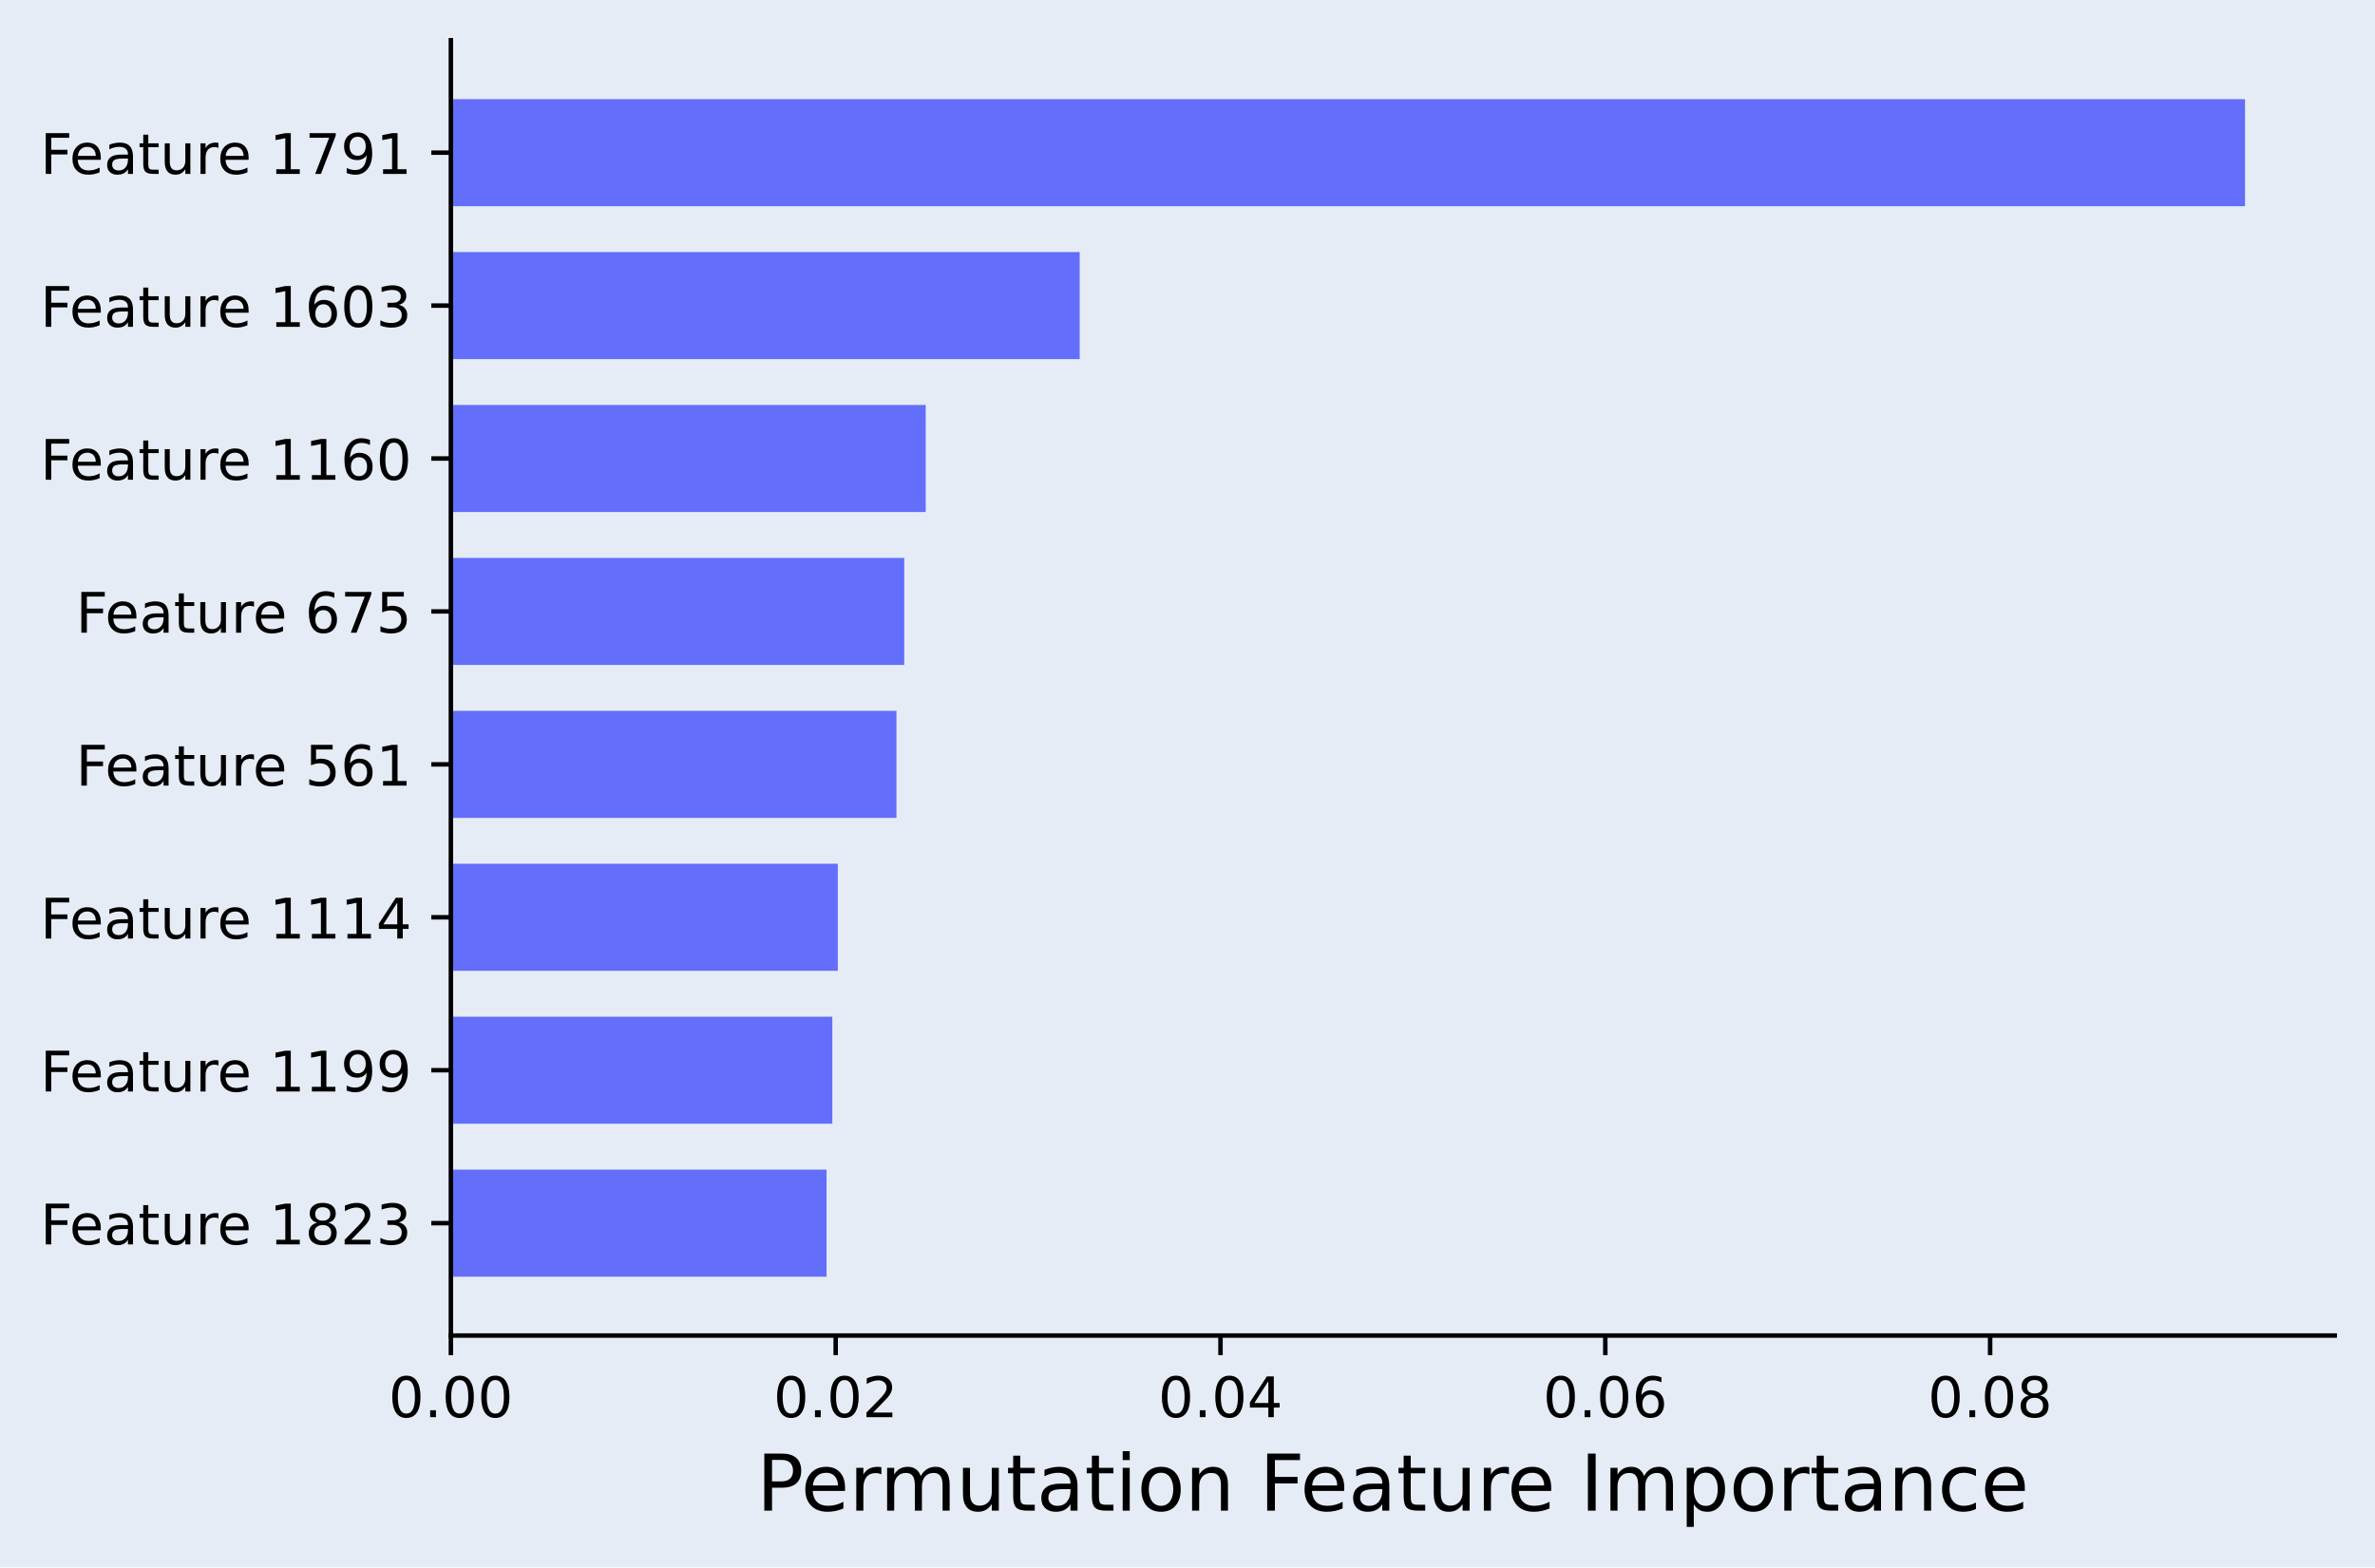
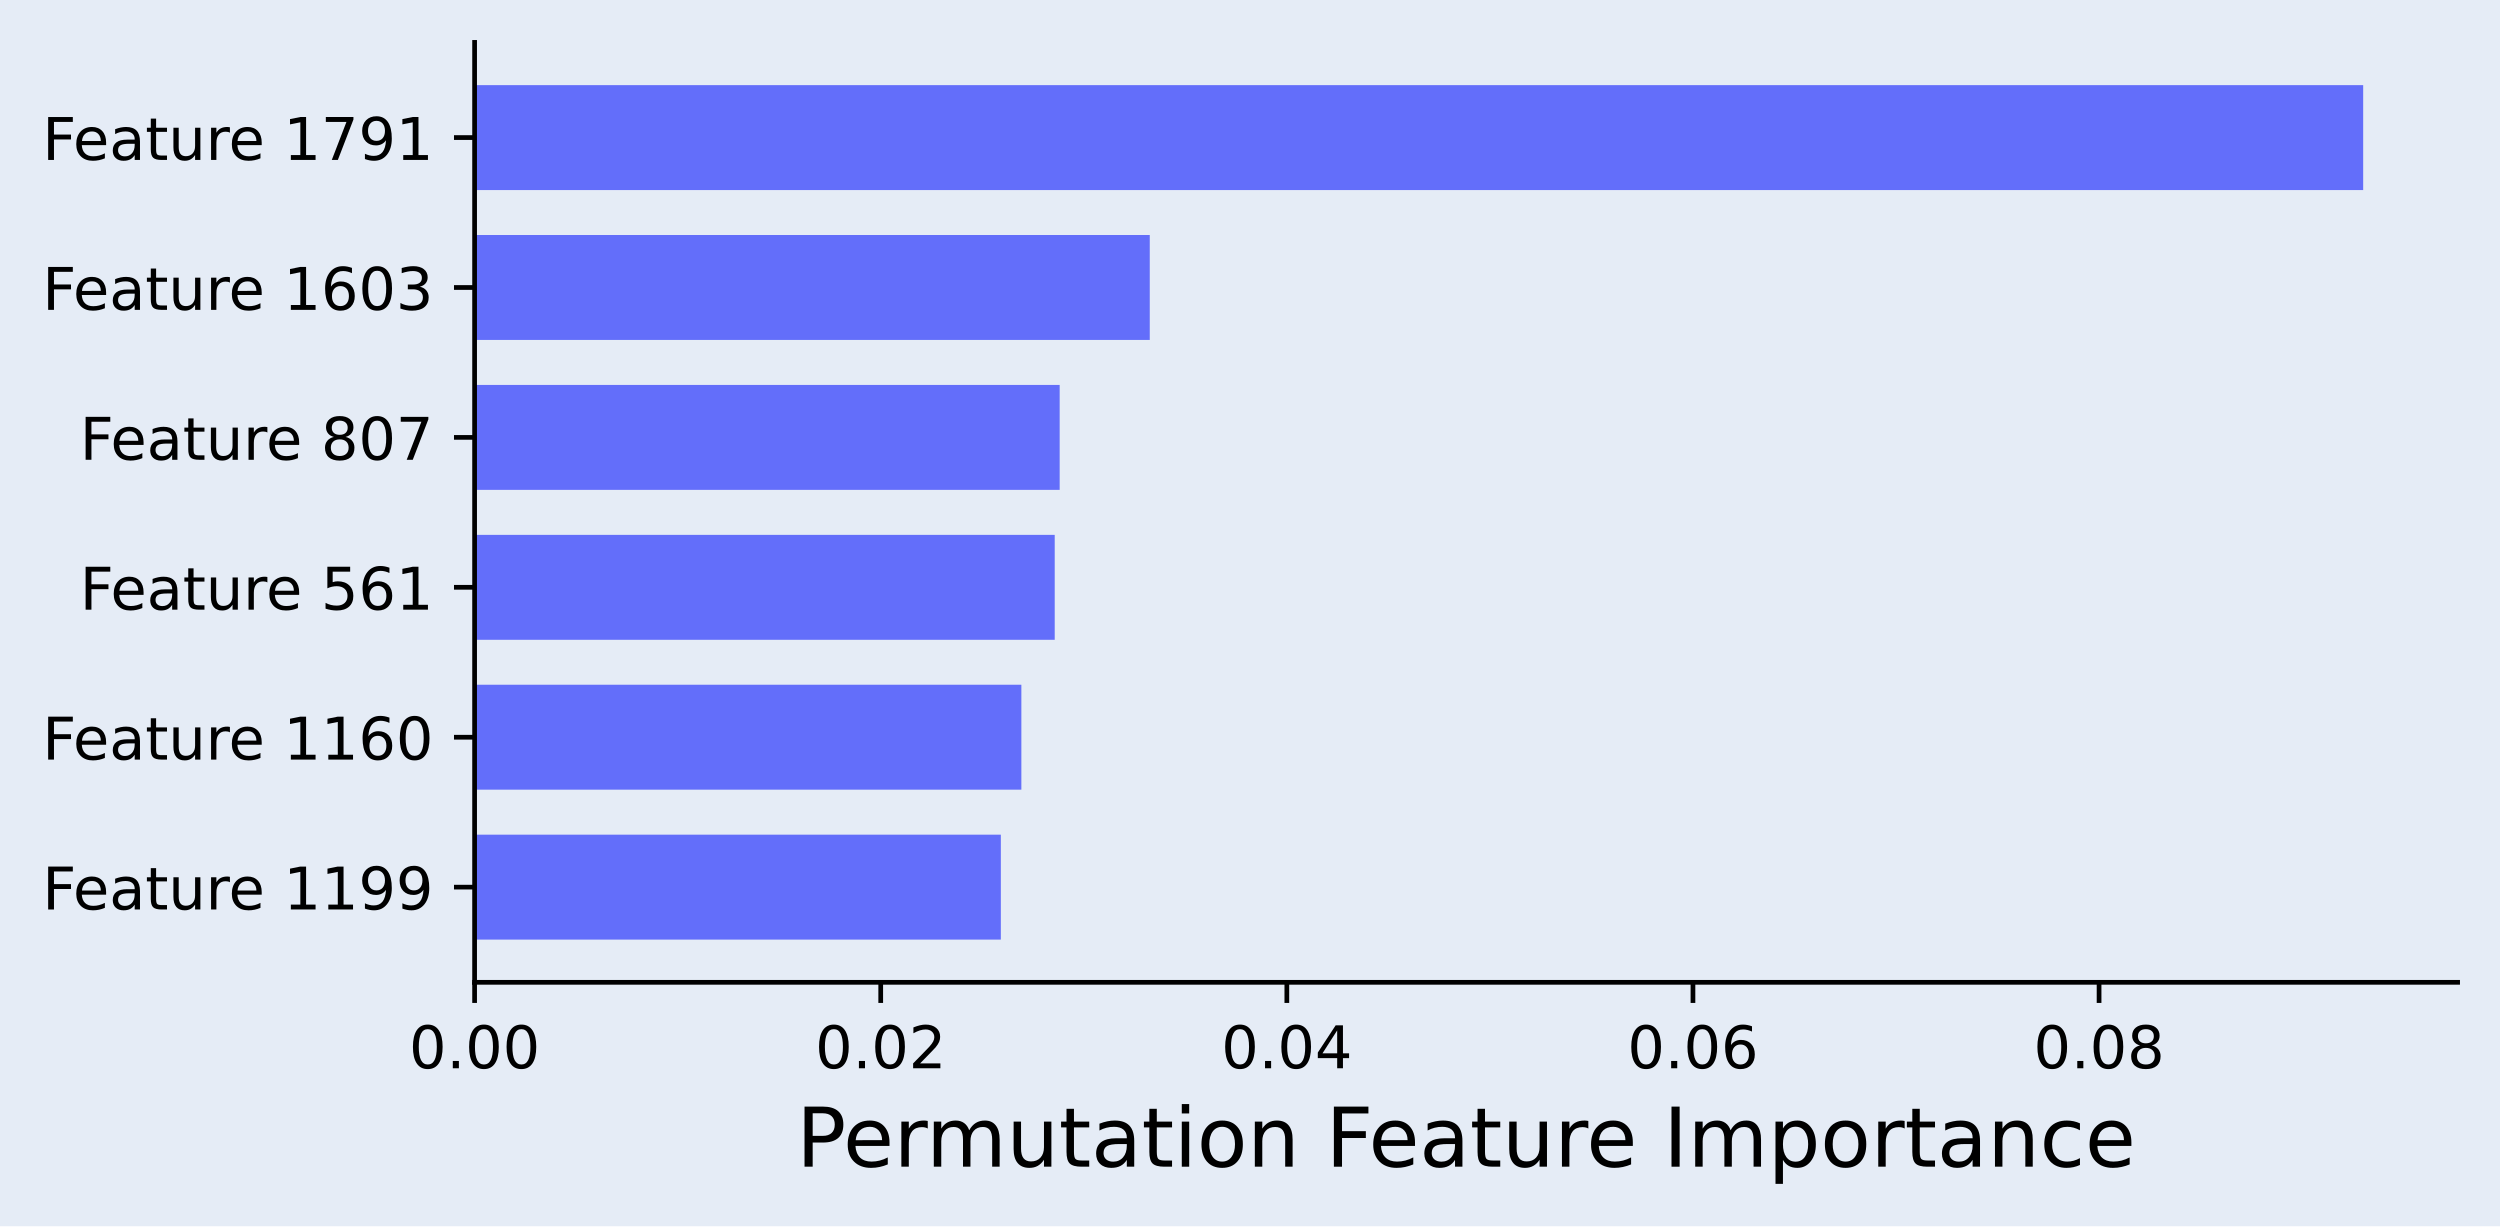
- <svg xmlns="http://www.w3.org/2000/svg" xmlns:xlink="http://www.w3.org/1999/xlink" width="424.608pt" height="280.267pt" viewBox="0 0 424.608 280.267" version="1.1">
+ <svg xmlns="http://www.w3.org/2000/svg" xmlns:xlink="http://www.w3.org/1999/xlink" width="424.608pt" height="208.268pt" viewBox="0 0 424.608 208.268" version="1.1">
  <defs>
    <style type="text/css">*{stroke-linejoin: round; stroke-linecap: butt}</style>
  </defs>
  <g id="figure_1">
    <g id="patch_1">
-       <path d="M -0 280.267  L 424.608 280.267  L 424.608 0  L -0 0  z " style="fill: #e5ecf6" />
+       <path d="M -0 208.268  L 424.608 208.268  L 424.608 0  L -0 0  z " style="fill: #e5ecf6" />
    </g>
    <g id="axes_1">
      <g id="patch_2">
-         <path d="M 80.608 238.84  L 417.408 238.84  L 417.408 7.2  L 80.608 7.2  z " style="fill: #e5ecf6" />
+         <path d="M 80.608 166.84  L 417.408 166.84  L 417.408 7.2  L 80.608 7.2  z " style="fill: #e5ecf6" />
      </g>
      <g id="patch_3">
-         <path d="M 80.608 17.729  L 401.37 17.729  L 401.37 36.873  L 80.608 36.873  z " clip-path="url(#p57a1ef190e)" style="fill: #636efa" />
+         <path d="M 80.608 14.456  L 401.37 14.456  L 401.37 32.279  L 80.608 32.279  z " clip-path="url(#peb62a5ad5c)" style="fill: #636efa" />
      </g>
      <g id="patch_4">
-         <path d="M 80.608 45.077  L 193.031 45.077  L 193.031 64.221  L 80.608 64.221  z " clip-path="url(#p57a1ef190e)" style="fill: #636efa" />
+         <path d="M 80.608 39.917  L 195.279 39.917  L 195.279 57.74  L 80.608 57.74  z " clip-path="url(#peb62a5ad5c)" style="fill: #636efa" />
      </g>
      <g id="patch_5">
-         <path d="M 80.608 72.426  L 165.498 72.426  L 165.498 91.569  L 80.608 91.569  z " clip-path="url(#p57a1ef190e)" style="fill: #636efa" />
+         <path d="M 80.608 65.378  L 179.978 65.378  L 179.978 83.201  L 80.608 83.201  z " clip-path="url(#peb62a5ad5c)" style="fill: #636efa" />
      </g>
      <g id="patch_6">
-         <path d="M 80.608 99.774  L 161.661 99.774  L 161.661 118.918  L 80.608 118.918  z " clip-path="url(#p57a1ef190e)" style="fill: #636efa" />
+         <path d="M 80.608 90.839  L 179.137 90.839  L 179.137 108.662  L 80.608 108.662  z " clip-path="url(#peb62a5ad5c)" style="fill: #636efa" />
      </g>
      <g id="patch_7">
-         <path d="M 80.608 127.122  L 160.268 127.122  L 160.268 146.266  L 80.608 146.266  z " clip-path="url(#p57a1ef190e)" style="fill: #636efa" />
+         <path d="M 80.608 116.3  L 173.472 116.3  L 173.472 134.123  L 80.608 134.123  z " clip-path="url(#peb62a5ad5c)" style="fill: #636efa" />
      </g>
      <g id="patch_8">
-         <path d="M 80.608 154.471  L 149.786 154.471  L 149.786 173.614  L 80.608 173.614  z " clip-path="url(#p57a1ef190e)" style="fill: #636efa" />
-       </g>
-       <g id="patch_9">
-         <path d="M 80.608 181.819  L 148.807 181.819  L 148.807 200.963  L 80.608 200.963  z " clip-path="url(#p57a1ef190e)" style="fill: #636efa" />
-       </g>
-       <g id="patch_10">
-         <path d="M 80.608 209.167  L 147.774 209.167  L 147.774 228.311  L 80.608 228.311  z " clip-path="url(#p57a1ef190e)" style="fill: #636efa" />
+         <path d="M 80.608 141.761  L 169.986 141.761  L 169.986 159.584  L 80.608 159.584  z " clip-path="url(#peb62a5ad5c)" style="fill: #636efa" />
      </g>
      <g id="matplotlib.axis_1">
        <g id="xtick_1">
          <g id="line2d_1">
            <defs>
-               <path id="ma35576fcb4" d="M 0 0  L 0 3.5  " style="stroke: #000000; stroke-width: 0.8" />
+               <path id="mfbfc9ec26a" d="M 0 0  L 0 3.5  " style="stroke: #000000; stroke-width: 0.8" />
            </defs>
            <g>
-               <use xlink:href="#ma35576fcb4" x="80.608" y="238.84" style="stroke: #000000; stroke-width: 0.8" />
+               <use xlink:href="#mfbfc9ec26a" x="80.608" y="166.84" style="stroke: #000000; stroke-width: 0.8" />
            </g>
          </g>
          <g id="text_1">
-             <g transform="translate(69.475 253.4384) scale(0.1 -0.1)">
+             <g transform="translate(69.475 181.4384) scale(0.1 -0.1)">
              <defs>
                <path id="DejaVuSans-30" d="M 2034 4250  Q 1547 4250 1301 3770  Q 1056 3291 1056 2328  Q 1056 1369 1301 889  Q 1547 409 2034 409  Q 2525 409 2770 889  Q 3016 1369 3016 2328  Q 3016 3291 2770 3770  Q 2525 4250 2034 4250  z M 2034 4750  Q 2819 4750 3233 4129  Q 3647 3509 3647 2328  Q 3647 1150 3233 529  Q 2819 -91 2034 -91  Q 1250 -91 836 529  Q 422 1150 422 2328  Q 422 3509 836 4129  Q 1250 4750 2034 4750  z " transform="scale(0.015625)" />
                <path id="DejaVuSans-2e" d="M 684 794  L 1344 794  L 1344 0  L 684 0  L 684 794  z " transform="scale(0.015625)" />
              </defs>
              <use xlink:href="#DejaVuSans-30" />
              <use xlink:href="#DejaVuSans-2e" transform="translate(63.62305 0)" />
              <use xlink:href="#DejaVuSans-30" transform="translate(95.41016 0)" />
              <use xlink:href="#DejaVuSans-30" transform="translate(159.0332 0)" />
            </g>
          </g>
        </g>
        <g id="xtick_2">
          <g id="line2d_2">
            <g>
-               <use xlink:href="#ma35576fcb4" x="149.406" y="238.84" style="stroke: #000000; stroke-width: 0.8" />
+               <use xlink:href="#mfbfc9ec26a" x="149.584" y="166.84" style="stroke: #000000; stroke-width: 0.8" />
            </g>
          </g>
          <g id="text_2">
-             <g transform="translate(138.2728 253.4384) scale(0.1 -0.1)">
+             <g transform="translate(138.4512 181.4384) scale(0.1 -0.1)">
              <defs>
                <path id="DejaVuSans-32" d="M 1228 531  L 3431 531  L 3431 0  L 469 0  L 469 531  Q 828 903 1448 1529  Q 2069 2156 2228 2338  Q 2531 2678 2651 2914  Q 2772 3150 2772 3378  Q 2772 3750 2511 3984  Q 2250 4219 1831 4219  Q 1534 4219 1204 4116  Q 875 4013 500 3803  L 500 4441  Q 881 4594 1212 4672  Q 1544 4750 1819 4750  Q 2544 4750 2975 4387  Q 3406 4025 3406 3419  Q 3406 3131 3298 2873  Q 3191 2616 2906 2266  Q 2828 2175 2409 1742  Q 1991 1309 1228 531  z " transform="scale(0.015625)" />
              </defs>
              <use xlink:href="#DejaVuSans-30" />
              <use xlink:href="#DejaVuSans-2e" transform="translate(63.62305 0)" />
              <use xlink:href="#DejaVuSans-30" transform="translate(95.41016 0)" />
              <use xlink:href="#DejaVuSans-32" transform="translate(159.0332 0)" />
            </g>
          </g>
        </g>
        <g id="xtick_3">
          <g id="line2d_3">
            <g>
-               <use xlink:href="#ma35576fcb4" x="218.203" y="238.84" style="stroke: #000000; stroke-width: 0.8" />
+               <use xlink:href="#mfbfc9ec26a" x="218.56" y="166.84" style="stroke: #000000; stroke-width: 0.8" />
            </g>
          </g>
          <g id="text_3">
-             <g transform="translate(207.0706 253.4384) scale(0.1 -0.1)">
+             <g transform="translate(207.4275 181.4384) scale(0.1 -0.1)">
              <defs>
                <path id="DejaVuSans-34" d="M 2419 4116  L 825 1625  L 2419 1625  L 2419 4116  z M 2253 4666  L 3047 4666  L 3047 1625  L 3713 1625  L 3713 1100  L 3047 1100  L 3047 0  L 2419 0  L 2419 1100  L 313 1100  L 313 1709  L 2253 4666  z " transform="scale(0.015625)" />
              </defs>
              <use xlink:href="#DejaVuSans-30" />
              <use xlink:href="#DejaVuSans-2e" transform="translate(63.62305 0)" />
              <use xlink:href="#DejaVuSans-30" transform="translate(95.41016 0)" />
              <use xlink:href="#DejaVuSans-34" transform="translate(159.0332 0)" />
            </g>
          </g>
        </g>
        <g id="xtick_4">
          <g id="line2d_4">
            <g>
-               <use xlink:href="#ma35576fcb4" x="287.001" y="238.84" style="stroke: #000000; stroke-width: 0.8" />
+               <use xlink:href="#mfbfc9ec26a" x="287.537" y="166.84" style="stroke: #000000; stroke-width: 0.8" />
            </g>
          </g>
          <g id="text_4">
-             <g transform="translate(275.8683 253.4384) scale(0.1 -0.1)">
+             <g transform="translate(276.4037 181.4384) scale(0.1 -0.1)">
              <defs>
                <path id="DejaVuSans-36" d="M 2113 2584  Q 1688 2584 1439 2293  Q 1191 2003 1191 1497  Q 1191 994 1439 701  Q 1688 409 2113 409  Q 2538 409 2786 701  Q 3034 994 3034 1497  Q 3034 2003 2786 2293  Q 2538 2584 2113 2584  z M 3366 4563  L 3366 3988  Q 3128 4100 2886 4159  Q 2644 4219 2406 4219  Q 1781 4219 1451 3797  Q 1122 3375 1075 2522  Q 1259 2794 1537 2939  Q 1816 3084 2150 3084  Q 2853 3084 3261 2657  Q 3669 2231 3669 1497  Q 3669 778 3244 343  Q 2819 -91 2113 -91  Q 1303 -91 875 529  Q 447 1150 447 2328  Q 447 3434 972 4092  Q 1497 4750 2381 4750  Q 2619 4750 2861 4703  Q 3103 4656 3366 4563  z " transform="scale(0.015625)" />
              </defs>
              <use xlink:href="#DejaVuSans-30" />
              <use xlink:href="#DejaVuSans-2e" transform="translate(63.62305 0)" />
              <use xlink:href="#DejaVuSans-30" transform="translate(95.41016 0)" />
              <use xlink:href="#DejaVuSans-36" transform="translate(159.0332 0)" />
            </g>
          </g>
        </g>
        <g id="xtick_5">
          <g id="line2d_5">
            <g>
-               <use xlink:href="#ma35576fcb4" x="355.799" y="238.84" style="stroke: #000000; stroke-width: 0.8" />
+               <use xlink:href="#mfbfc9ec26a" x="356.513" y="166.84" style="stroke: #000000; stroke-width: 0.8" />
            </g>
          </g>
          <g id="text_5">
-             <g transform="translate(344.6661 253.4384) scale(0.1 -0.1)">
+             <g transform="translate(345.38 181.4384) scale(0.1 -0.1)">
              <defs>
                <path id="DejaVuSans-38" d="M 2034 2216  Q 1584 2216 1326 1975  Q 1069 1734 1069 1313  Q 1069 891 1326 650  Q 1584 409 2034 409  Q 2484 409 2743 651  Q 3003 894 3003 1313  Q 3003 1734 2745 1975  Q 2488 2216 2034 2216  z M 1403 2484  Q 997 2584 770 2862  Q 544 3141 544 3541  Q 544 4100 942 4425  Q 1341 4750 2034 4750  Q 2731 4750 3128 4425  Q 3525 4100 3525 3541  Q 3525 3141 3298 2862  Q 3072 2584 2669 2484  Q 3125 2378 3379 2068  Q 3634 1759 3634 1313  Q 3634 634 3220 271  Q 2806 -91 2034 -91  Q 1263 -91 848 271  Q 434 634 434 1313  Q 434 1759 690 2068  Q 947 2378 1403 2484  z M 1172 3481  Q 1172 3119 1398 2916  Q 1625 2713 2034 2713  Q 2441 2713 2670 2916  Q 2900 3119 2900 3481  Q 2900 3844 2670 4047  Q 2441 4250 2034 4250  Q 1625 4250 1398 4047  Q 1172 3844 1172 3481  z " transform="scale(0.015625)" />
              </defs>
              <use xlink:href="#DejaVuSans-30" />
              <use xlink:href="#DejaVuSans-2e" transform="translate(63.62305 0)" />
              <use xlink:href="#DejaVuSans-30" transform="translate(95.41016 0)" />
              <use xlink:href="#DejaVuSans-38" transform="translate(159.0332 0)" />
            </g>
          </g>
        </g>
        <g id="text_6">
-           <g transform="translate(135.272 270.1559) scale(0.14 -0.14)">
+           <g transform="translate(135.272 198.1559) scale(0.14 -0.14)">
            <defs>
              <path id="DejaVuSans-50" d="M 1259 4147  L 1259 2394  L 2053 2394  Q 2494 2394 2734 2622  Q 2975 2850 2975 3272  Q 2975 3691 2734 3919  Q 2494 4147 2053 4147  L 1259 4147  z M 628 4666  L 2053 4666  Q 2838 4666 3239 4311  Q 3641 3956 3641 3272  Q 3641 2581 3239 2228  Q 2838 1875 2053 1875  L 1259 1875  L 1259 0  L 628 0  L 628 4666  z " transform="scale(0.015625)" />
              <path id="DejaVuSans-65" d="M 3597 1894  L 3597 1613  L 953 1613  Q 991 1019 1311 708  Q 1631 397 2203 397  Q 2534 397 2845 478  Q 3156 559 3463 722  L 3463 178  Q 3153 47 2828 -22  Q 2503 -91 2169 -91  Q 1331 -91 842 396  Q 353 884 353 1716  Q 353 2575 817 3079  Q 1281 3584 2069 3584  Q 2775 3584 3186 3129  Q 3597 2675 3597 1894  z M 3022 2063  Q 3016 2534 2758 2815  Q 2500 3097 2075 3097  Q 1594 3097 1305 2825  Q 1016 2553 972 2059  L 3022 2063  z " transform="scale(0.015625)" />
              <path id="DejaVuSans-72" d="M 2631 2963  Q 2534 3019 2420 3045  Q 2306 3072 2169 3072  Q 1681 3072 1420 2755  Q 1159 2438 1159 1844  L 1159 0  L 581 0  L 581 3500  L 1159 3500  L 1159 2956  Q 1341 3275 1631 3429  Q 1922 3584 2338 3584  Q 2397 3584 2469 3576  Q 2541 3569 2628 3553  L 2631 2963  z " transform="scale(0.015625)" />
              <path id="DejaVuSans-6d" d="M 3328 2828  Q 3544 3216 3844 3400  Q 4144 3584 4550 3584  Q 5097 3584 5394 3201  Q 5691 2819 5691 2113  L 5691 0  L 5113 0  L 5113 2094  Q 5113 2597 4934 2840  Q 4756 3084 4391 3084  Q 3944 3084 3684 2787  Q 3425 2491 3425 1978  L 3425 0  L 2847 0  L 2847 2094  Q 2847 2600 2669 2842  Q 2491 3084 2119 3084  Q 1678 3084 1418 2786  Q 1159 2488 1159 1978  L 1159 0  L 581 0  L 581 3500  L 1159 3500  L 1159 2956  Q 1356 3278 1631 3431  Q 1906 3584 2284 3584  Q 2666 3584 2933 3390  Q 3200 3197 3328 2828  z " transform="scale(0.015625)" />
              <path id="DejaVuSans-75" d="M 544 1381  L 544 3500  L 1119 3500  L 1119 1403  Q 1119 906 1312 657  Q 1506 409 1894 409  Q 2359 409 2629 706  Q 2900 1003 2900 1516  L 2900 3500  L 3475 3500  L 3475 0  L 2900 0  L 2900 538  Q 2691 219 2414 64  Q 2138 -91 1772 -91  Q 1169 -91 856 284  Q 544 659 544 1381  z M 1991 3584  L 1991 3584  z " transform="scale(0.015625)" />
              <path id="DejaVuSans-74" d="M 1172 4494  L 1172 3500  L 2356 3500  L 2356 3053  L 1172 3053  L 1172 1153  Q 1172 725 1289 603  Q 1406 481 1766 481  L 2356 481  L 2356 0  L 1766 0  Q 1100 0 847 248  Q 594 497 594 1153  L 594 3053  L 172 3053  L 172 3500  L 594 3500  L 594 4494  L 1172 4494  z " transform="scale(0.015625)" />
              <path id="DejaVuSans-61" d="M 2194 1759  Q 1497 1759 1228 1600  Q 959 1441 959 1056  Q 959 750 1161 570  Q 1363 391 1709 391  Q 2188 391 2477 730  Q 2766 1069 2766 1631  L 2766 1759  L 2194 1759  z M 3341 1997  L 3341 0  L 2766 0  L 2766 531  Q 2569 213 2275 61  Q 1981 -91 1556 -91  Q 1019 -91 701 211  Q 384 513 384 1019  Q 384 1609 779 1909  Q 1175 2209 1959 2209  L 2766 2209  L 2766 2266  Q 2766 2663 2505 2880  Q 2244 3097 1772 3097  Q 1472 3097 1187 3025  Q 903 2953 641 2809  L 641 3341  Q 956 3463 1253 3523  Q 1550 3584 1831 3584  Q 2591 3584 2966 3190  Q 3341 2797 3341 1997  z " transform="scale(0.015625)" />
              <path id="DejaVuSans-69" d="M 603 3500  L 1178 3500  L 1178 0  L 603 0  L 603 3500  z M 603 4863  L 1178 4863  L 1178 4134  L 603 4134  L 603 4863  z " transform="scale(0.015625)" />
              <path id="DejaVuSans-6f" d="M 1959 3097  Q 1497 3097 1228 2736  Q 959 2375 959 1747  Q 959 1119 1226 758  Q 1494 397 1959 397  Q 2419 397 2687 759  Q 2956 1122 2956 1747  Q 2956 2369 2687 2733  Q 2419 3097 1959 3097  z M 1959 3584  Q 2709 3584 3137 3096  Q 3566 2609 3566 1747  Q 3566 888 3137 398  Q 2709 -91 1959 -91  Q 1206 -91 779 398  Q 353 888 353 1747  Q 353 2609 779 3096  Q 1206 3584 1959 3584  z " transform="scale(0.015625)" />
              <path id="DejaVuSans-6e" d="M 3513 2113  L 3513 0  L 2938 0  L 2938 2094  Q 2938 2591 2744 2837  Q 2550 3084 2163 3084  Q 1697 3084 1428 2787  Q 1159 2491 1159 1978  L 1159 0  L 581 0  L 581 3500  L 1159 3500  L 1159 2956  Q 1366 3272 1645 3428  Q 1925 3584 2291 3584  Q 2894 3584 3203 3211  Q 3513 2838 3513 2113  z " transform="scale(0.015625)" />
              <path id="DejaVuSans-20" transform="scale(0.015625)" />
              <path id="DejaVuSans-46" d="M 628 4666  L 3309 4666  L 3309 4134  L 1259 4134  L 1259 2759  L 3109 2759  L 3109 2228  L 1259 2228  L 1259 0  L 628 0  L 628 4666  z " transform="scale(0.015625)" />
              <path id="DejaVuSans-49" d="M 628 4666  L 1259 4666  L 1259 0  L 628 0  L 628 4666  z " transform="scale(0.015625)" />
              <path id="DejaVuSans-70" d="M 1159 525  L 1159 -1331  L 581 -1331  L 581 3500  L 1159 3500  L 1159 2969  Q 1341 3281 1617 3432  Q 1894 3584 2278 3584  Q 2916 3584 3314 3078  Q 3713 2572 3713 1747  Q 3713 922 3314 415  Q 2916 -91 2278 -91  Q 1894 -91 1617 61  Q 1341 213 1159 525  z M 3116 1747  Q 3116 2381 2855 2742  Q 2594 3103 2138 3103  Q 1681 3103 1420 2742  Q 1159 2381 1159 1747  Q 1159 1113 1420 752  Q 1681 391 2138 391  Q 2594 391 2855 752  Q 3116 1113 3116 1747  z " transform="scale(0.015625)" />
              <path id="DejaVuSans-63" d="M 3122 3366  L 3122 2828  Q 2878 2963 2633 3030  Q 2388 3097 2138 3097  Q 1578 3097 1268 2742  Q 959 2388 959 1747  Q 959 1106 1268 751  Q 1578 397 2138 397  Q 2388 397 2633 464  Q 2878 531 3122 666  L 3122 134  Q 2881 22 2623 -34  Q 2366 -91 2075 -91  Q 1284 -91 818 406  Q 353 903 353 1747  Q 353 2603 823 3093  Q 1294 3584 2113 3584  Q 2378 3584 2631 3529  Q 2884 3475 3122 3366  z " transform="scale(0.015625)" />
            </defs>
            <use xlink:href="#DejaVuSans-50" />
            <use xlink:href="#DejaVuSans-65" transform="translate(56.67773 0)" />
            <use xlink:href="#DejaVuSans-72" transform="translate(118.2012 0)" />
            <use xlink:href="#DejaVuSans-6d" transform="translate(157.5645 0)" />
            <use xlink:href="#DejaVuSans-75" transform="translate(254.9766 0)" />
            <use xlink:href="#DejaVuSans-74" transform="translate(318.3555 0)" />
            <use xlink:href="#DejaVuSans-61" transform="translate(357.5645 0)" />
            <use xlink:href="#DejaVuSans-74" transform="translate(418.8438 0)" />
            <use xlink:href="#DejaVuSans-69" transform="translate(458.0527 0)" />
            <use xlink:href="#DejaVuSans-6f" transform="translate(485.8359 0)" />
            <use xlink:href="#DejaVuSans-6e" transform="translate(547.0176 0)" />
            <use xlink:href="#DejaVuSans-20" transform="translate(610.3965 0)" />
            <use xlink:href="#DejaVuSans-46" transform="translate(642.1836 0)" />
            <use xlink:href="#DejaVuSans-65" transform="translate(694.2031 0)" />
            <use xlink:href="#DejaVuSans-61" transform="translate(755.7266 0)" />
            <use xlink:href="#DejaVuSans-74" transform="translate(817.0059 0)" />
            <use xlink:href="#DejaVuSans-75" transform="translate(856.2148 0)" />
            <use xlink:href="#DejaVuSans-72" transform="translate(919.5938 0)" />
            <use xlink:href="#DejaVuSans-65" transform="translate(958.457 0)" />
            <use xlink:href="#DejaVuSans-20" transform="translate(1019.98 0)" />
            <use xlink:href="#DejaVuSans-49" transform="translate(1051.768 0)" />
            <use xlink:href="#DejaVuSans-6d" transform="translate(1081.26 0)" />
            <use xlink:href="#DejaVuSans-70" transform="translate(1178.672 0)" />
            <use xlink:href="#DejaVuSans-6f" transform="translate(1242.148 0)" />
            <use xlink:href="#DejaVuSans-72" transform="translate(1303.33 0)" />
            <use xlink:href="#DejaVuSans-74" transform="translate(1344.443 0)" />
            <use xlink:href="#DejaVuSans-61" transform="translate(1383.652 0)" />
            <use xlink:href="#DejaVuSans-6e" transform="translate(1444.932 0)" />
            <use xlink:href="#DejaVuSans-63" transform="translate(1508.311 0)" />
            <use xlink:href="#DejaVuSans-65" transform="translate(1563.291 0)" />
          </g>
        </g>
      </g>
      <g id="matplotlib.axis_2">
        <g id="ytick_1">
          <g id="line2d_6">
            <defs>
-               <path id="m38f949cd2a" d="M 0 0  L -3.5 0  " style="stroke: #000000; stroke-width: 0.8" />
+               <path id="m291b4bbd0d" d="M 0 0  L -3.5 0  " style="stroke: #000000; stroke-width: 0.8" />
            </defs>
            <g>
-               <use xlink:href="#m38f949cd2a" x="80.608" y="27.301" style="stroke: #000000; stroke-width: 0.8" />
+               <use xlink:href="#m291b4bbd0d" x="80.608" y="23.368" style="stroke: #000000; stroke-width: 0.8" />
            </g>
          </g>
          <g id="text_7">
-             <g transform="translate(7.2 31.10021) scale(0.1 -0.1)">
+             <g transform="translate(7.2 27.16691) scale(0.1 -0.1)">
              <defs>
                <path id="DejaVuSans-31" d="M 794 531  L 1825 531  L 1825 4091  L 703 3866  L 703 4441  L 1819 4666  L 2450 4666  L 2450 531  L 3481 531  L 3481 0  L 794 0  L 794 531  z " transform="scale(0.015625)" />
                <path id="DejaVuSans-37" d="M 525 4666  L 3525 4666  L 3525 4397  L 1831 0  L 1172 0  L 2766 4134  L 525 4134  L 525 4666  z " transform="scale(0.015625)" />
                <path id="DejaVuSans-39" d="M 703 97  L 703 672  Q 941 559 1184 500  Q 1428 441 1663 441  Q 2288 441 2617 861  Q 2947 1281 2994 2138  Q 2813 1869 2534 1725  Q 2256 1581 1919 1581  Q 1219 1581 811 2004  Q 403 2428 403 3163  Q 403 3881 828 4315  Q 1253 4750 1959 4750  Q 2769 4750 3195 4129  Q 3622 3509 3622 2328  Q 3622 1225 3098 567  Q 2575 -91 1691 -91  Q 1453 -91 1209 -44  Q 966 3 703 97  z M 1959 2075  Q 2384 2075 2632 2365  Q 2881 2656 2881 3163  Q 2881 3666 2632 3958  Q 2384 4250 1959 4250  Q 1534 4250 1286 3958  Q 1038 3666 1038 3163  Q 1038 2656 1286 2365  Q 1534 2075 1959 2075  z " transform="scale(0.015625)" />
              </defs>
              <use xlink:href="#DejaVuSans-46" />
              <use xlink:href="#DejaVuSans-65" transform="translate(52.01953 0)" />
              <use xlink:href="#DejaVuSans-61" transform="translate(113.543 0)" />
              <use xlink:href="#DejaVuSans-74" transform="translate(174.8223 0)" />
              <use xlink:href="#DejaVuSans-75" transform="translate(214.0312 0)" />
              <use xlink:href="#DejaVuSans-72" transform="translate(277.4102 0)" />
              <use xlink:href="#DejaVuSans-65" transform="translate(316.2734 0)" />
              <use xlink:href="#DejaVuSans-20" transform="translate(377.7969 0)" />
              <use xlink:href="#DejaVuSans-31" transform="translate(409.584 0)" />
              <use xlink:href="#DejaVuSans-37" transform="translate(473.207 0)" />
              <use xlink:href="#DejaVuSans-39" transform="translate(536.8301 0)" />
              <use xlink:href="#DejaVuSans-31" transform="translate(600.4531 0)" />
            </g>
          </g>
        </g>
        <g id="ytick_2">
          <g id="line2d_7">
            <g>
-               <use xlink:href="#m38f949cd2a" x="80.608" y="54.649" style="stroke: #000000; stroke-width: 0.8" />
+               <use xlink:href="#m291b4bbd0d" x="80.608" y="48.829" style="stroke: #000000; stroke-width: 0.8" />
            </g>
          </g>
          <g id="text_8">
-             <g transform="translate(7.2 58.4485) scale(0.1 -0.1)">
+             <g transform="translate(7.2 52.62783) scale(0.1 -0.1)">
              <defs>
                <path id="DejaVuSans-33" d="M 2597 2516  Q 3050 2419 3304 2112  Q 3559 1806 3559 1356  Q 3559 666 3084 287  Q 2609 -91 1734 -91  Q 1441 -91 1130 -33  Q 819 25 488 141  L 488 750  Q 750 597 1062 519  Q 1375 441 1716 441  Q 2309 441 2620 675  Q 2931 909 2931 1356  Q 2931 1769 2642 2001  Q 2353 2234 1838 2234  L 1294 2234  L 1294 2753  L 1863 2753  Q 2328 2753 2575 2939  Q 2822 3125 2822 3475  Q 2822 3834 2567 4026  Q 2313 4219 1838 4219  Q 1578 4219 1281 4162  Q 984 4106 628 3988  L 628 4550  Q 988 4650 1302 4700  Q 1616 4750 1894 4750  Q 2613 4750 3031 4423  Q 3450 4097 3450 3541  Q 3450 3153 3228 2886  Q 3006 2619 2597 2516  z " transform="scale(0.015625)" />
              </defs>
              <use xlink:href="#DejaVuSans-46" />
              <use xlink:href="#DejaVuSans-65" transform="translate(52.01953 0)" />
              <use xlink:href="#DejaVuSans-61" transform="translate(113.543 0)" />
              <use xlink:href="#DejaVuSans-74" transform="translate(174.8223 0)" />
              <use xlink:href="#DejaVuSans-75" transform="translate(214.0312 0)" />
              <use xlink:href="#DejaVuSans-72" transform="translate(277.4102 0)" />
              <use xlink:href="#DejaVuSans-65" transform="translate(316.2734 0)" />
              <use xlink:href="#DejaVuSans-20" transform="translate(377.7969 0)" />
              <use xlink:href="#DejaVuSans-31" transform="translate(409.584 0)" />
              <use xlink:href="#DejaVuSans-36" transform="translate(473.207 0)" />
              <use xlink:href="#DejaVuSans-30" transform="translate(536.8301 0)" />
              <use xlink:href="#DejaVuSans-33" transform="translate(600.4531 0)" />
            </g>
          </g>
        </g>
        <g id="ytick_3">
          <g id="line2d_8">
            <g>
-               <use xlink:href="#m38f949cd2a" x="80.608" y="81.998" style="stroke: #000000; stroke-width: 0.8" />
+               <use xlink:href="#m291b4bbd0d" x="80.608" y="74.29" style="stroke: #000000; stroke-width: 0.8" />
            </g>
          </g>
          <g id="text_9">
-             <g transform="translate(7.2 85.79679) scale(0.1 -0.1)">
+             <g transform="translate(13.5625 78.08876) scale(0.1 -0.1)">
+               <use xlink:href="#DejaVuSans-46" />
+               <use xlink:href="#DejaVuSans-65" transform="translate(52.01953 0)" />
+               <use xlink:href="#DejaVuSans-61" transform="translate(113.543 0)" />
+               <use xlink:href="#DejaVuSans-74" transform="translate(174.8223 0)" />
+               <use xlink:href="#DejaVuSans-75" transform="translate(214.0312 0)" />
+               <use xlink:href="#DejaVuSans-72" transform="translate(277.4102 0)" />
+               <use xlink:href="#DejaVuSans-65" transform="translate(316.2734 0)" />
+               <use xlink:href="#DejaVuSans-20" transform="translate(377.7969 0)" />
+               <use xlink:href="#DejaVuSans-38" transform="translate(409.584 0)" />
+               <use xlink:href="#DejaVuSans-30" transform="translate(473.207 0)" />
+               <use xlink:href="#DejaVuSans-37" transform="translate(536.8301 0)" />
+             </g>
+           </g>
+         </g>
+         <g id="ytick_4">
+           <g id="line2d_9">
+             <g>
+               <use xlink:href="#m291b4bbd0d" x="80.608" y="99.75" style="stroke: #000000; stroke-width: 0.8" />
+             </g>
+           </g>
+           <g id="text_10">
+             <g transform="translate(13.5625 103.5497) scale(0.1 -0.1)">
+               <defs>
+                 <path id="DejaVuSans-35" d="M 691 4666  L 3169 4666  L 3169 4134  L 1269 4134  L 1269 2991  Q 1406 3038 1543 3061  Q 1681 3084 1819 3084  Q 2600 3084 3056 2656  Q 3513 2228 3513 1497  Q 3513 744 3044 326  Q 2575 -91 1722 -91  Q 1428 -91 1123 -41  Q 819 9 494 109  L 494 744  Q 775 591 1075 516  Q 1375 441 1709 441  Q 2250 441 2565 725  Q 2881 1009 2881 1497  Q 2881 1984 2565 2268  Q 2250 2553 1709 2553  Q 1456 2553 1204 2497  Q 953 2441 691 2322  L 691 4666  z " transform="scale(0.015625)" />
+               </defs>
+               <use xlink:href="#DejaVuSans-46" />
+               <use xlink:href="#DejaVuSans-65" transform="translate(52.01953 0)" />
+               <use xlink:href="#DejaVuSans-61" transform="translate(113.543 0)" />
+               <use xlink:href="#DejaVuSans-74" transform="translate(174.8223 0)" />
+               <use xlink:href="#DejaVuSans-75" transform="translate(214.0312 0)" />
+               <use xlink:href="#DejaVuSans-72" transform="translate(277.4102 0)" />
+               <use xlink:href="#DejaVuSans-65" transform="translate(316.2734 0)" />
+               <use xlink:href="#DejaVuSans-20" transform="translate(377.7969 0)" />
+               <use xlink:href="#DejaVuSans-35" transform="translate(409.584 0)" />
+               <use xlink:href="#DejaVuSans-36" transform="translate(473.207 0)" />
+               <use xlink:href="#DejaVuSans-31" transform="translate(536.8301 0)" />
+             </g>
+           </g>
+         </g>
+         <g id="ytick_5">
+           <g id="line2d_10">
+             <g>
+               <use xlink:href="#m291b4bbd0d" x="80.608" y="125.211" style="stroke: #000000; stroke-width: 0.8" />
+             </g>
+           </g>
+           <g id="text_11">
+             <g transform="translate(7.2 129.0106) scale(0.1 -0.1)">
              <use xlink:href="#DejaVuSans-46" />
              <use xlink:href="#DejaVuSans-65" transform="translate(52.01953 0)" />
              <use xlink:href="#DejaVuSans-61" transform="translate(113.543 0)" />
              <use xlink:href="#DejaVuSans-74" transform="translate(174.8223 0)" />
              <use xlink:href="#DejaVuSans-75" transform="translate(214.0312 0)" />
              <use xlink:href="#DejaVuSans-72" transform="translate(277.4102 0)" />
              <use xlink:href="#DejaVuSans-65" transform="translate(316.2734 0)" />
              <use xlink:href="#DejaVuSans-20" transform="translate(377.7969 0)" />
              <use xlink:href="#DejaVuSans-31" transform="translate(409.584 0)" />
              <use xlink:href="#DejaVuSans-31" transform="translate(473.207 0)" />
              <use xlink:href="#DejaVuSans-36" transform="translate(536.8301 0)" />
              <use xlink:href="#DejaVuSans-30" transform="translate(600.4531 0)" />
            </g>
          </g>
        </g>
-         <g id="ytick_4">
-           <g id="line2d_9">
-             <g>
-               <use xlink:href="#m38f949cd2a" x="80.608" y="109.346" style="stroke: #000000; stroke-width: 0.8" />
-             </g>
-           </g>
-           <g id="text_10">
-             <g transform="translate(13.5625 113.1451) scale(0.1 -0.1)">
-               <defs>
-                 <path id="DejaVuSans-35" d="M 691 4666  L 3169 4666  L 3169 4134  L 1269 4134  L 1269 2991  Q 1406 3038 1543 3061  Q 1681 3084 1819 3084  Q 2600 3084 3056 2656  Q 3513 2228 3513 1497  Q 3513 744 3044 326  Q 2575 -91 1722 -91  Q 1428 -91 1123 -41  Q 819 9 494 109  L 494 744  Q 775 591 1075 516  Q 1375 441 1709 441  Q 2250 441 2565 725  Q 2881 1009 2881 1497  Q 2881 1984 2565 2268  Q 2250 2553 1709 2553  Q 1456 2553 1204 2497  Q 953 2441 691 2322  L 691 4666  z " transform="scale(0.015625)" />
-               </defs>
-               <use xlink:href="#DejaVuSans-46" />
-               <use xlink:href="#DejaVuSans-65" transform="translate(52.01953 0)" />
-               <use xlink:href="#DejaVuSans-61" transform="translate(113.543 0)" />
-               <use xlink:href="#DejaVuSans-74" transform="translate(174.8223 0)" />
-               <use xlink:href="#DejaVuSans-75" transform="translate(214.0312 0)" />
-               <use xlink:href="#DejaVuSans-72" transform="translate(277.4102 0)" />
-               <use xlink:href="#DejaVuSans-65" transform="translate(316.2734 0)" />
-               <use xlink:href="#DejaVuSans-20" transform="translate(377.7969 0)" />
-               <use xlink:href="#DejaVuSans-36" transform="translate(409.584 0)" />
-               <use xlink:href="#DejaVuSans-37" transform="translate(473.207 0)" />
-               <use xlink:href="#DejaVuSans-35" transform="translate(536.8301 0)" />
-             </g>
-           </g>
-         </g>
-         <g id="ytick_5">
-           <g id="line2d_10">
-             <g>
-               <use xlink:href="#m38f949cd2a" x="80.608" y="136.694" style="stroke: #000000; stroke-width: 0.8" />
-             </g>
-           </g>
-           <g id="text_11">
-             <g transform="translate(13.5625 140.4934) scale(0.1 -0.1)">
-               <use xlink:href="#DejaVuSans-46" />
-               <use xlink:href="#DejaVuSans-65" transform="translate(52.01953 0)" />
-               <use xlink:href="#DejaVuSans-61" transform="translate(113.543 0)" />
-               <use xlink:href="#DejaVuSans-74" transform="translate(174.8223 0)" />
-               <use xlink:href="#DejaVuSans-75" transform="translate(214.0312 0)" />
-               <use xlink:href="#DejaVuSans-72" transform="translate(277.4102 0)" />
-               <use xlink:href="#DejaVuSans-65" transform="translate(316.2734 0)" />
-               <use xlink:href="#DejaVuSans-20" transform="translate(377.7969 0)" />
-               <use xlink:href="#DejaVuSans-35" transform="translate(409.584 0)" />
-               <use xlink:href="#DejaVuSans-36" transform="translate(473.207 0)" />
-               <use xlink:href="#DejaVuSans-31" transform="translate(536.8301 0)" />
-             </g>
-           </g>
-         </g>
        <g id="ytick_6">
          <g id="line2d_11">
            <g>
-               <use xlink:href="#m38f949cd2a" x="80.608" y="164.042" style="stroke: #000000; stroke-width: 0.8" />
+               <use xlink:href="#m291b4bbd0d" x="80.608" y="150.672" style="stroke: #000000; stroke-width: 0.8" />
            </g>
          </g>
          <g id="text_12">
-             <g transform="translate(7.2 167.8417) scale(0.1 -0.1)">
-               <use xlink:href="#DejaVuSans-46" />
-               <use xlink:href="#DejaVuSans-65" transform="translate(52.01953 0)" />
-               <use xlink:href="#DejaVuSans-61" transform="translate(113.543 0)" />
-               <use xlink:href="#DejaVuSans-74" transform="translate(174.8223 0)" />
-               <use xlink:href="#DejaVuSans-75" transform="translate(214.0312 0)" />
-               <use xlink:href="#DejaVuSans-72" transform="translate(277.4102 0)" />
-               <use xlink:href="#DejaVuSans-65" transform="translate(316.2734 0)" />
-               <use xlink:href="#DejaVuSans-20" transform="translate(377.7969 0)" />
-               <use xlink:href="#DejaVuSans-31" transform="translate(409.584 0)" />
-               <use xlink:href="#DejaVuSans-31" transform="translate(473.207 0)" />
-               <use xlink:href="#DejaVuSans-31" transform="translate(536.8301 0)" />
-               <use xlink:href="#DejaVuSans-34" transform="translate(600.4531 0)" />
-             </g>
-           </g>
-         </g>
-         <g id="ytick_7">
-           <g id="line2d_12">
-             <g>
-               <use xlink:href="#m38f949cd2a" x="80.608" y="191.391" style="stroke: #000000; stroke-width: 0.8" />
-             </g>
-           </g>
-           <g id="text_13">
-             <g transform="translate(7.2 195.1899) scale(0.1 -0.1)">
+             <g transform="translate(7.2 154.4715) scale(0.1 -0.1)">
              <use xlink:href="#DejaVuSans-46" />
              <use xlink:href="#DejaVuSans-65" transform="translate(52.01953 0)" />
              <use xlink:href="#DejaVuSans-61" transform="translate(113.543 0)" />
              <use xlink:href="#DejaVuSans-74" transform="translate(174.8223 0)" />
              <use xlink:href="#DejaVuSans-75" transform="translate(214.0312 0)" />
              <use xlink:href="#DejaVuSans-72" transform="translate(277.4102 0)" />
              <use xlink:href="#DejaVuSans-65" transform="translate(316.2734 0)" />
              <use xlink:href="#DejaVuSans-20" transform="translate(377.7969 0)" />
              <use xlink:href="#DejaVuSans-31" transform="translate(409.584 0)" />
              <use xlink:href="#DejaVuSans-31" transform="translate(473.207 0)" />
              <use xlink:href="#DejaVuSans-39" transform="translate(536.8301 0)" />
              <use xlink:href="#DejaVuSans-39" transform="translate(600.4531 0)" />
            </g>
          </g>
        </g>
-         <g id="ytick_8">
-           <g id="line2d_13">
-             <g>
-               <use xlink:href="#m38f949cd2a" x="80.608" y="218.739" style="stroke: #000000; stroke-width: 0.8" />
-             </g>
-           </g>
-           <g id="text_14">
-             <g transform="translate(7.2 222.5382) scale(0.1 -0.1)">
-               <use xlink:href="#DejaVuSans-46" />
-               <use xlink:href="#DejaVuSans-65" transform="translate(52.01953 0)" />
-               <use xlink:href="#DejaVuSans-61" transform="translate(113.543 0)" />
-               <use xlink:href="#DejaVuSans-74" transform="translate(174.8223 0)" />
-               <use xlink:href="#DejaVuSans-75" transform="translate(214.0312 0)" />
-               <use xlink:href="#DejaVuSans-72" transform="translate(277.4102 0)" />
-               <use xlink:href="#DejaVuSans-65" transform="translate(316.2734 0)" />
-               <use xlink:href="#DejaVuSans-20" transform="translate(377.7969 0)" />
-               <use xlink:href="#DejaVuSans-31" transform="translate(409.584 0)" />
-               <use xlink:href="#DejaVuSans-38" transform="translate(473.207 0)" />
-               <use xlink:href="#DejaVuSans-32" transform="translate(536.8301 0)" />
-               <use xlink:href="#DejaVuSans-33" transform="translate(600.4531 0)" />
-             </g>
-           </g>
-         </g>
-       </g>
-       <g id="patch_11">
-         <path d="M 80.608 238.84  L 80.608 7.2  " style="fill: none; stroke: #000000; stroke-width: 0.8; stroke-linejoin: miter; stroke-linecap: square" />
-       </g>
-       <g id="patch_12">
-         <path d="M 80.608 238.84  L 417.408 238.84  " style="fill: none; stroke: #000000; stroke-width: 0.8; stroke-linejoin: miter; stroke-linecap: square" />
+       </g>
+       <g id="patch_9">
+         <path d="M 80.608 166.84  L 80.608 7.2  " style="fill: none; stroke: #000000; stroke-width: 0.8; stroke-linejoin: miter; stroke-linecap: square" />
+       </g>
+       <g id="patch_10">
+         <path d="M 80.608 166.84  L 417.408 166.84  " style="fill: none; stroke: #000000; stroke-width: 0.8; stroke-linejoin: miter; stroke-linecap: square" />
      </g>
    </g>
  </g>
  <defs>
-     <clipPath id="p57a1ef190e">
-       <rect x="80.608" y="7.2" width="336.8" height="231.64" />
+     <clipPath id="peb62a5ad5c">
+       <rect x="80.608" y="7.2" width="336.8" height="159.64" />
    </clipPath>
  </defs>
</svg>
